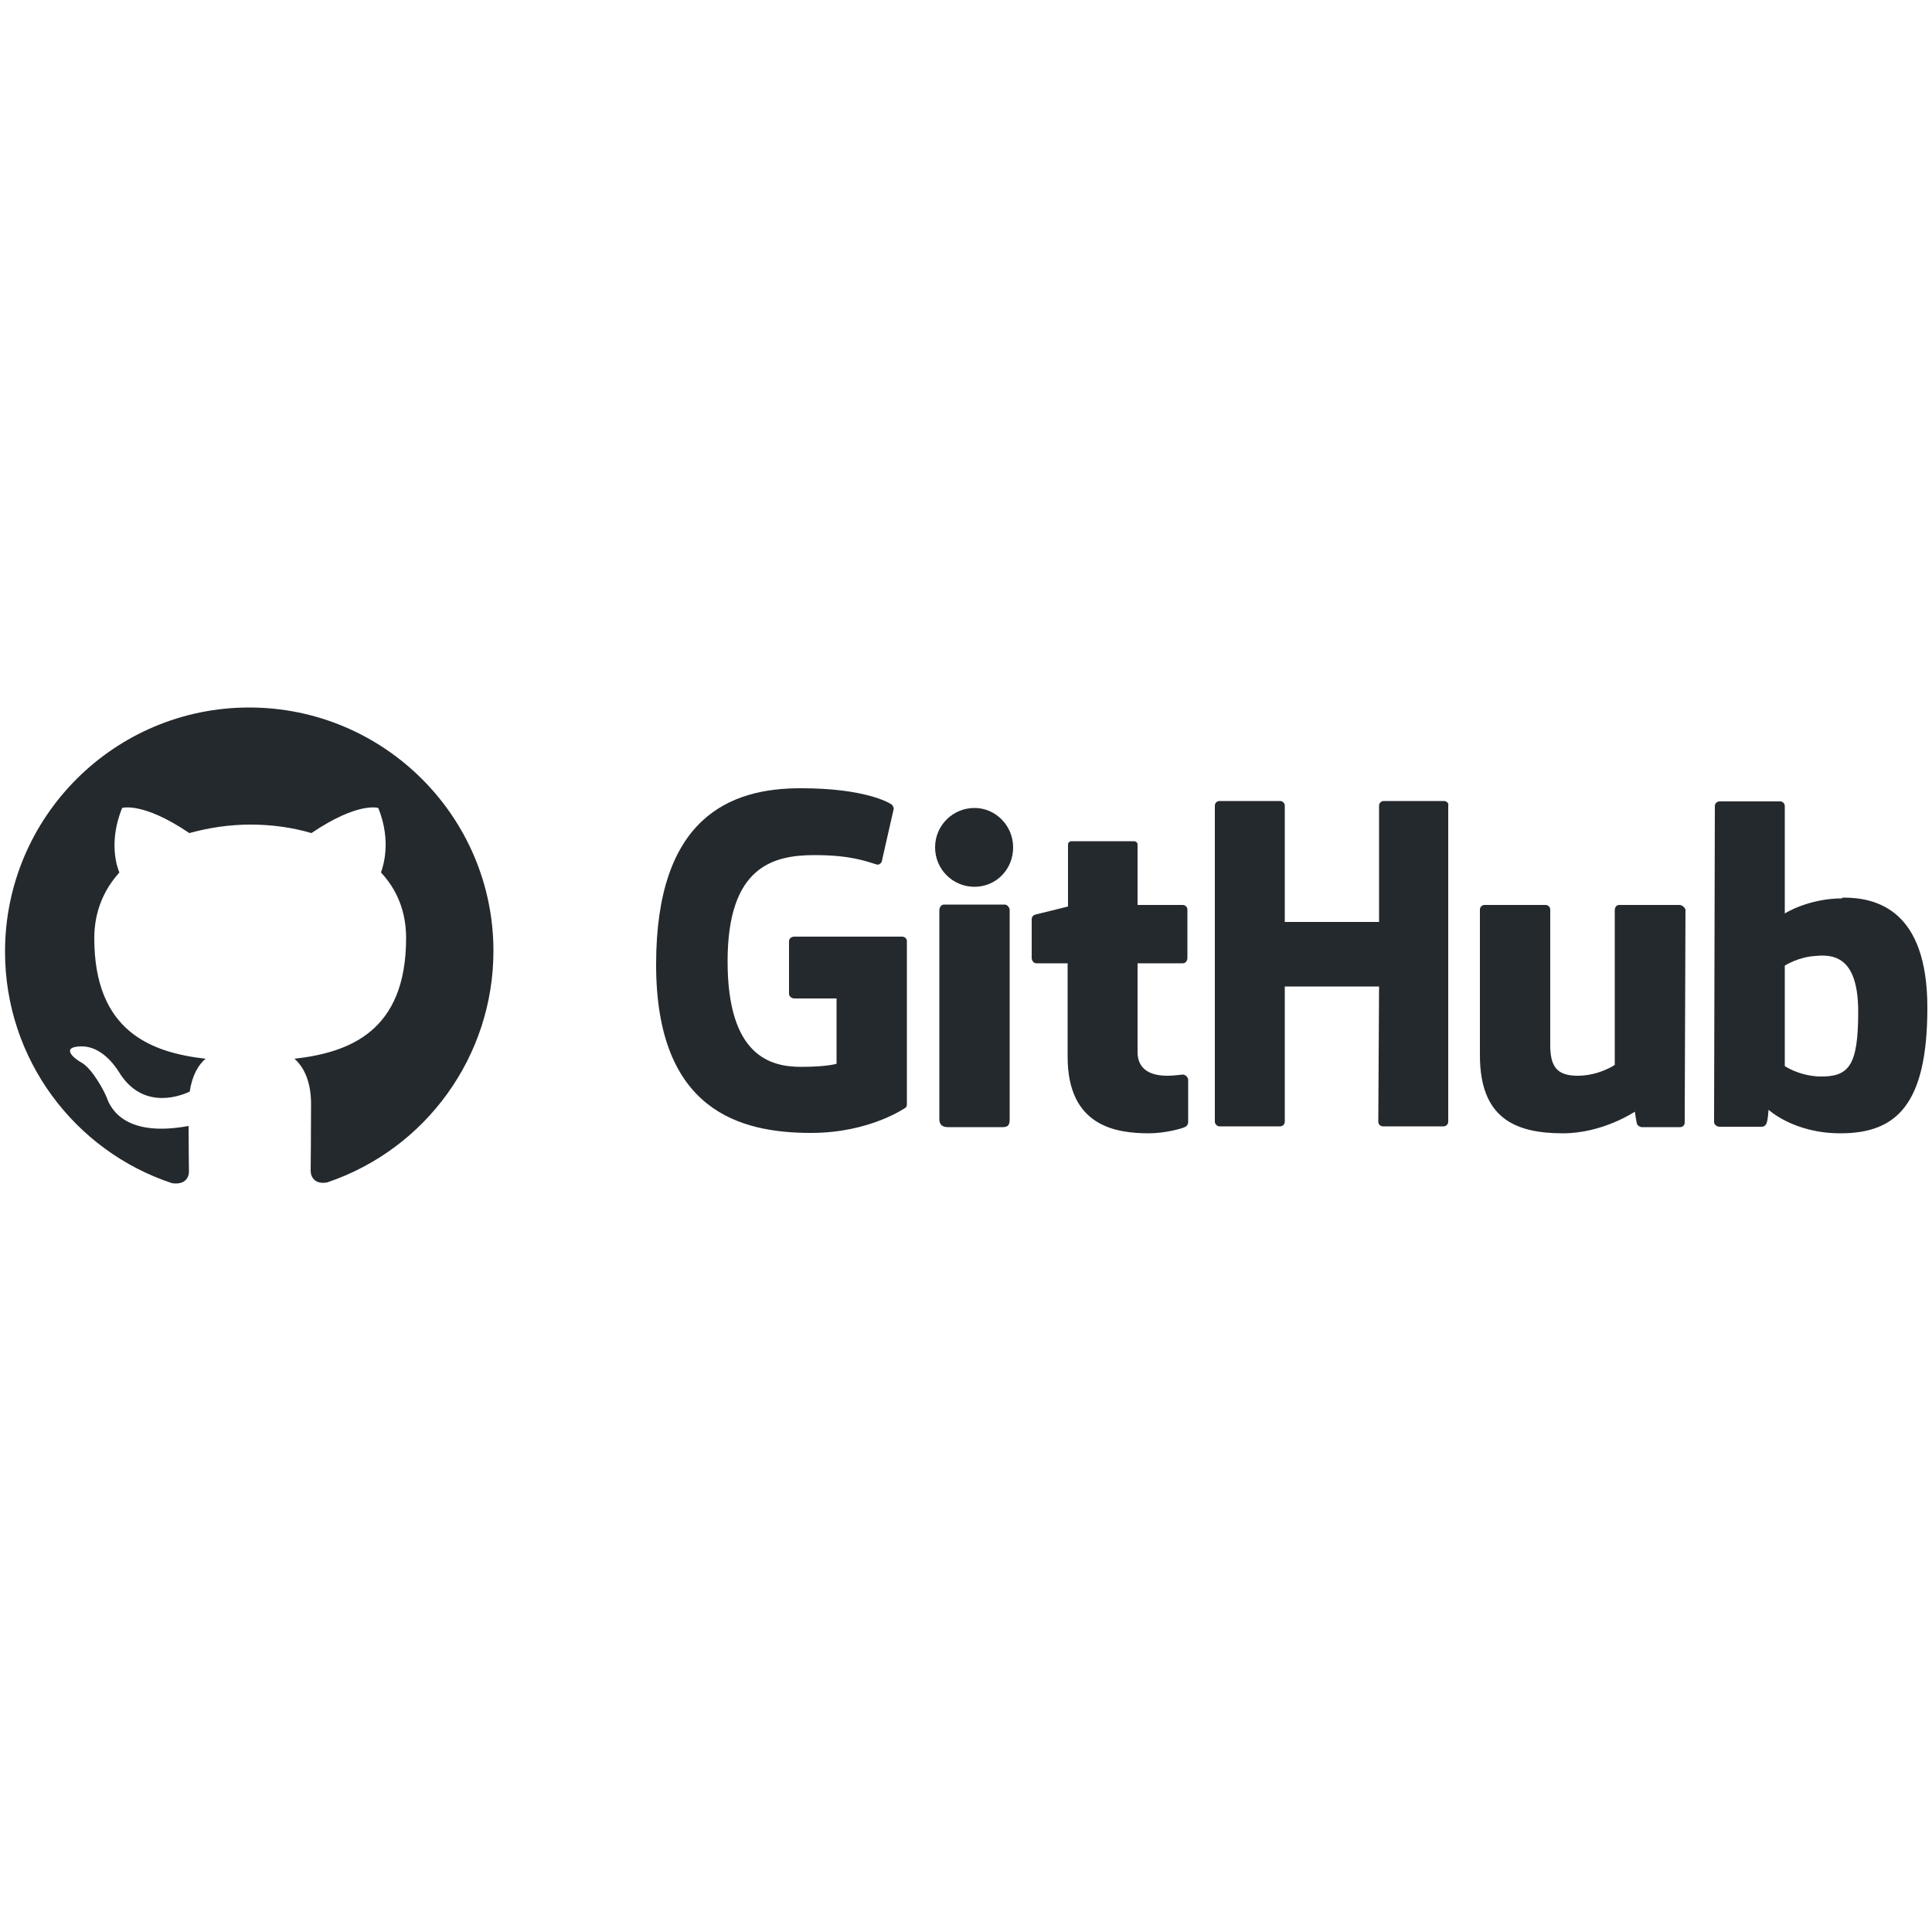
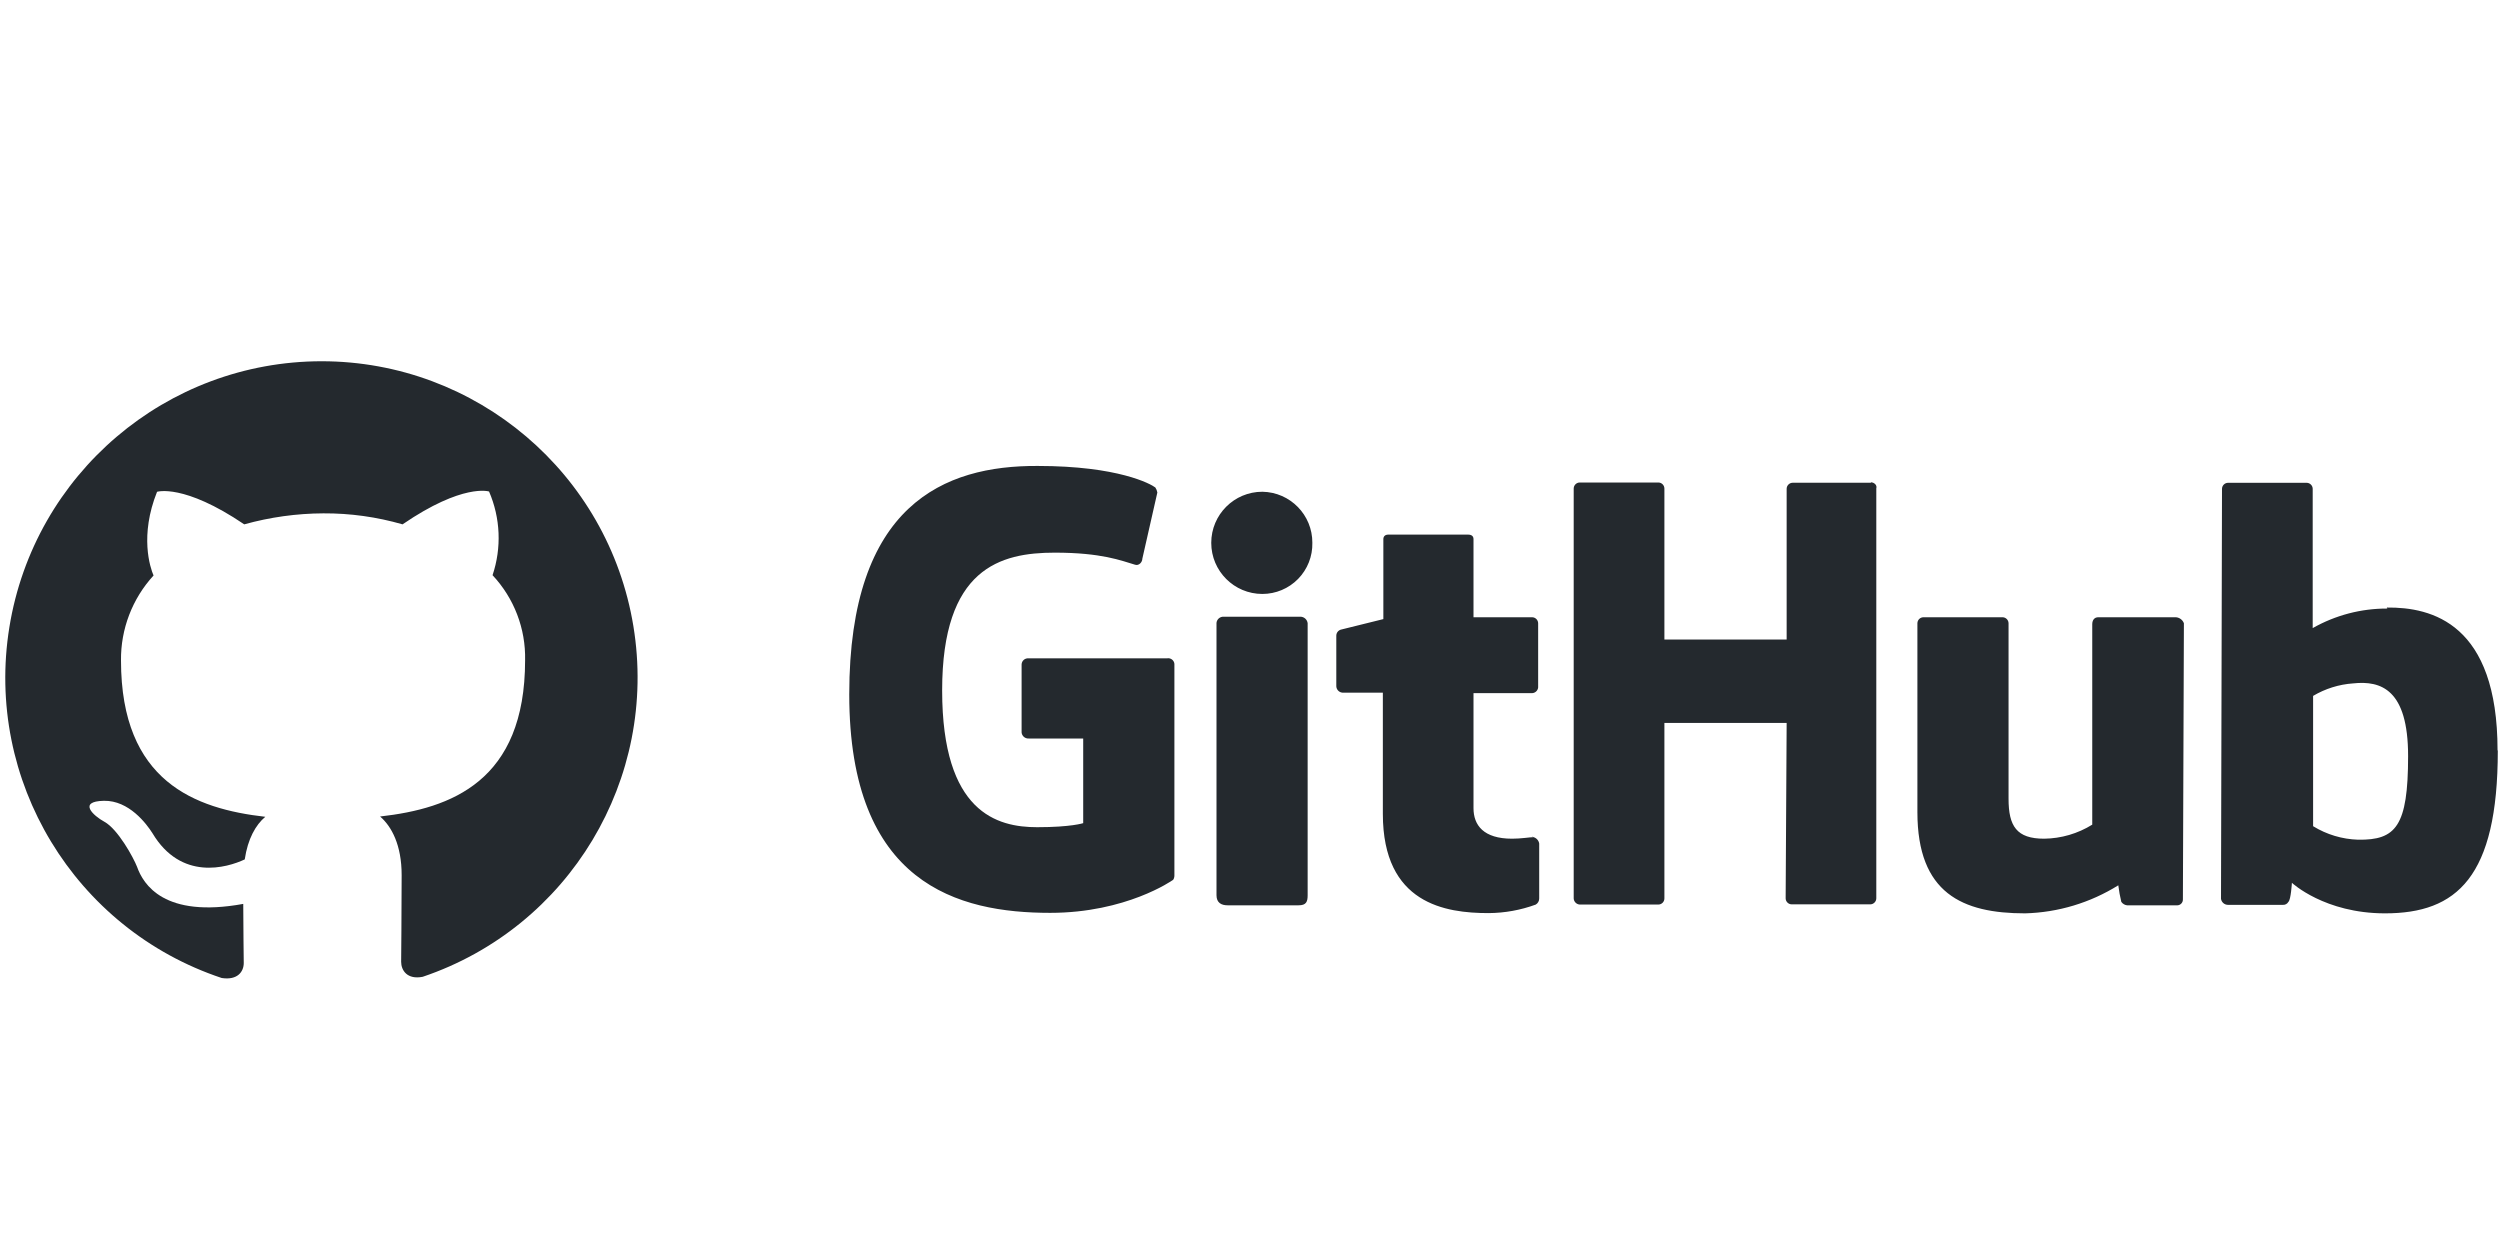
- <svg xmlns="http://www.w3.org/2000/svg" version="1.1" id="layer" x="0px" y="0px" viewBox="0 0 500 500" style="enable-background:new 0 0 500 500;" xml:space="preserve">
-   <style type="text/css">
- 	.st0{fill:#24292E;}
- 	.st1{fill-rule:evenodd;clip-rule:evenodd;fill:#24292E;}
- </style>
-   <path class="st0" d="M306.3,278h-0.2C306.2,278,306.2,278.1,306.3,278L306.3,278L306.3,278z M306.3,278.1c-0.7,0-2.4,0.3-4.2,0.3  c-5.7,0-7.7-2.7-7.7-6.1v-23h11.7c0.7,0,1.2-0.6,1.2-1.4v-12.5c0-0.7-0.6-1.2-1.2-1.2h-11.7v-15.6c0-0.6-0.4-0.9-1.1-0.9h-15.9  c-0.7,0-1,0.4-1,0.9v16c0,0-8,2-8.5,2.1c-0.6,0.2-0.9,0.7-0.9,1.2v10c0,0.8,0.6,1.4,1.2,1.4h8.1v24.2c0,18,12.5,19.8,21.1,19.8  c3.9,0,8.6-1.2,9.4-1.7c0.4-0.2,0.7-0.7,0.7-1.2v-11C307.4,278.8,307,278.3,306.3,278.1L306.3,278.1z M480.9,261.9  c0-13.3-5.4-15.1-11-14.5c-4.4,0.2-8,2.5-8,2.5v26c0,0,3.6,2.5,9,2.7C478.4,278.7,480.9,276,480.9,261.9L480.9,261.9z M498.8,260.8  c0,25.3-8.2,32.5-22.5,32.5c-12.1,0-18.6-6.1-18.6-6.1s-0.2,3.4-0.7,3.8c-0.2,0.4-0.6,0.6-1.1,0.6h-10.9c-0.7,0-1.4-0.6-1.4-1.2  l0.2-81.8c0-0.7,0.6-1.2,1.2-1.2h15.7c0.7,0,1.2,0.6,1.2,1.2v27.8c0,0,6.1-3.9,14.9-3.9l-0.1-0.2  C485.7,232.2,498.8,235.5,498.8,260.8L498.8,260.8z M434.6,234.2h-15.5c-0.8,0-1.2,0.6-1.2,1.4v40c0,0-4.1,2.8-9.6,2.8  c-5.5,0-7.1-2.5-7.1-8v-35c0-0.7-0.6-1.2-1.2-1.2h-15.8c-0.7,0-1.2,0.6-1.2,1.2v37.7c0,16.2,9,20.2,21.5,20.2  c10.3,0,18.6-5.6,18.6-5.6s0.4,2.9,0.6,3.3c0.2,0.3,0.7,0.7,1.2,0.7h9.9c0.8,0,1.2-0.6,1.2-1.2l0.2-55.1  C436,234.8,435.3,234.2,434.6,234.2L434.6,234.2z M260,234.1h-15.7c-0.7,0-1.2,0.7-1.2,1.5v54.1c0,1.5,1,2,2.2,2h14.2  c1.5,0,1.8-0.7,1.8-2v-54.3C261.2,234.7,260.6,234.1,260,234.1L260,234.1z M252.2,209.1c-5.6,0-10.2,4.5-10.2,10.2  c0,5.6,4.5,10.2,10.2,10.2c5.6,0,10-4.5,10-10.2C262.2,213.7,257.7,209.1,252.2,209.1L252.2,209.1z M373.7,207.3h-15.6  c-0.7,0-1.2,0.6-1.2,1.2v30.1h-24.4v-30.1c0-0.7-0.6-1.2-1.2-1.2h-15.7c-0.7,0-1.2,0.6-1.2,1.2v81.8c0,0.7,0.7,1.2,1.2,1.2h15.7  c0.7,0,1.2-0.6,1.2-1.2v-35h24.4l-0.2,35c0,0.7,0.6,1.2,1.2,1.2h15.7c0.7,0,1.2-0.6,1.2-1.2v-81.8  C375,207.9,374.4,207.3,373.7,207.3L373.7,207.3z M234.7,243.5v42.3c0,0.2-0.1,0.8-0.4,0.9c0,0-9.2,6.5-24.4,6.5  c-18.3,0-40.1-5.7-40.1-43.6s19-45.7,37.6-45.6c16.1,0,22.6,3.6,23.5,4.3c0.2,0.4,0.4,0.7,0.4,1l-3,13.2c0,0.7-0.7,1.5-1.5,1.2  c-2.7-0.8-6.6-2.4-16-2.4c-10.9,0-22.5,3.1-22.5,27.5c0,24.4,11,27.3,19,27.3c6.8,0,9.2-0.8,9.2-0.8v-16.9h-10.9  c-0.8,0-1.4-0.6-1.4-1.2v-13.6c0-0.7,0.6-1.2,1.4-1.2h27.6C234.1,242.3,234.7,242.9,234.7,243.5L234.7,243.5z" />
-   <path class="st1" d="M64.5,183.1c-34.9,0-63.2,28.3-63.2,63.2c0,27.9,18.1,51.6,43.2,59.9c3.2,0.5,4.4-1.3,4.4-3  c0-1.5-0.1-6.5-0.1-11.8c-15.8,2.9-20-3.9-21.2-7.4c-0.7-1.8-3.8-7.5-6.5-9c-2.2-1.2-5.4-4.1-0.1-4.2c5-0.1,8.5,4.6,9.7,6.5  c5.7,9.5,14.8,6.9,18.4,5.2c0.6-4.1,2.2-6.9,4.1-8.5c-14-1.6-28.8-7-28.8-31.2c0-6.9,2.5-12.6,6.5-17c-0.7-1.6-2.8-8,0.7-16.7  c0,0,5.3-1.7,17.4,6.5c5.1-1.4,10.4-2.2,15.8-2.2c5.4,0,10.7,0.7,15.8,2.2c12.1-8.2,17.3-6.5,17.3-6.5c3.5,8.7,1.2,15.2,0.7,16.7  c4.1,4.4,6.5,10,6.5,17c0,24.2-14.8,29.6-28.9,31.2c2.3,2,4.3,5.7,4.3,11.7c0,8.5-0.1,15.3-0.1,17.3c0,1.7,1.2,3.6,4.3,3  c25.7-8.7,43-32.8,43-59.9C127.7,211.4,99.4,183.1,64.5,183.1L64.5,183.1z" />
+ <svg xmlns="http://www.w3.org/2000/svg" id="Layer_1" data-name="Layer 1" viewBox="0 0 500 250">
+   <defs>
+     <style>.cls-1,.cls-2{fill:#24292e;}.cls-2{fill-rule:evenodd;}</style>
+   </defs>
+   <path class="cls-1" d="M306.62,167.34h-.2c.1,0,.1.1.2,0Zm0,.1c-.7,0-2.4.3-4.2.3-5.72,0-7.72-2.7-7.72-6.11v-23h11.72a1.27,1.27,0,0,0,1.21-1.4V124.65a1.22,1.22,0,0,0-1.21-1.2H294.7V107.82c0-.6-.4-.9-1.1-.9H277.67c-.7,0-1,.4-1,.9v16s-8,2-8.51,2.11a1.26,1.26,0,0,0-.9,1.2v10a1.34,1.34,0,0,0,1.2,1.4h8.11v24.25c0,18,12.53,19.84,21.15,19.84a28,28,0,0,0,9.42-1.7,1.39,1.39,0,0,0,.7-1.21v-11a1.59,1.59,0,0,0-1.21-1.3Zm175-16.23c0-13.33-5.41-15.13-11-14.53a18.14,18.14,0,0,0-8,2.5v26.06a18.24,18.24,0,0,0,9,2.7c7.52.1,10-2.6,10-16.73Zm17.94-1.1c0,25.35-8.22,32.56-22.55,32.56-12.12,0-18.63-6.11-18.63-6.11s-.2,3.4-.7,3.81a1.16,1.16,0,0,1-1.11.6H445.6a1.41,1.41,0,0,1-1.4-1.21l.2-82a1.22,1.22,0,0,1,1.2-1.2h15.73a1.22,1.22,0,0,1,1.21,1.2v27.86a30,30,0,0,1,14.93-3.91l-.1-.2c9-.1,22.14,3.2,22.14,28.56Zm-64.33-26.66H419.65c-.8,0-1.2.6-1.2,1.4v40.08a18.67,18.67,0,0,1-9.62,2.81c-5.51,0-7.12-2.5-7.12-8V124.65a1.22,1.22,0,0,0-1.2-1.2H384.68a1.22,1.22,0,0,0-1.2,1.2v37.78c0,16.23,9,20.24,21.54,20.24a37.05,37.05,0,0,0,18.64-5.61,30.23,30.23,0,0,0,.6,3.31,1.64,1.64,0,0,0,1.2.7h9.92a1.16,1.16,0,0,0,1.2-1.21l.2-55.21a1.86,1.86,0,0,0-1.6-1.2Zm-174.95-.1H244.5a1.37,1.37,0,0,0-1.2,1.5v54.21c0,1.51,1,2,2.2,2h14.23c1.5,0,1.8-.7,1.8-2V124.65a1.48,1.48,0,0,0-1.3-1.3Zm-7.81-25a10.22,10.22,0,0,0,0,20.44,10,10,0,0,0,10-10.22,10.16,10.16,0,0,0-10-10.22Zm121.74-1.8H358.53a1.22,1.22,0,0,0-1.2,1.2v30.16H332.88V97.7a1.22,1.22,0,0,0-1.21-1.2H315.94a1.22,1.22,0,0,0-1.2,1.2v82a1.29,1.29,0,0,0,1.2,1.21h15.73a1.22,1.22,0,0,0,1.21-1.21V144.59h24.45l-.2,35.07a1.22,1.22,0,0,0,1.2,1.21h15.73a1.22,1.22,0,0,0,1.2-1.21v-82c.2-.6-.4-1.2-1.1-1.2ZM234.88,132.77v42.39c0,.2-.1.8-.4.9,0,0-9.22,6.51-24.45,6.51-18.34,0-40.18-5.71-40.18-43.69s19-45.79,37.68-45.69c16.13,0,22.64,3.61,23.54,4.31a2.6,2.6,0,0,1,.4,1l-3,13.23c0,.7-.7,1.5-1.5,1.2-2.71-.8-6.62-2.4-16-2.4-10.92,0-22.54,3.1-22.54,27.55s11,27.36,19,27.36c6.81,0,9.21-.81,9.21-.81V147.7H205.72a1.34,1.34,0,0,1-1.4-1.2V132.87a1.27,1.27,0,0,1,1.4-1.2h27.66a1.25,1.25,0,0,1,1.5,1.1Z" />
+   <path class="cls-2" d="M64.34,72.25a63.3,63.3,0,0,0-20,123.35c3.21.5,4.41-1.31,4.41-3,0-1.5-.1-6.51-.1-11.82-15.83,2.9-20-3.91-21.24-7.42-.7-1.8-3.81-7.51-6.52-9-2.2-1.2-5.41-4.1-.1-4.2,5-.1,8.52,4.6,9.72,6.51,5.71,9.52,14.83,6.91,18.44,5.21.6-4.11,2.2-6.92,4.11-8.52-14-1.6-28.86-7-28.86-31.26a24.75,24.75,0,0,1,6.51-17c-.7-1.61-2.8-8,.7-16.74,0,0,5.32-1.7,17.44,6.51a59.89,59.89,0,0,1,15.83-2.2,56,56,0,0,1,15.83,2.2C92.6,96.6,97.81,98.3,97.81,98.3a23.42,23.42,0,0,1,.7,16.74,24.08,24.08,0,0,1,6.51,17c0,24.25-14.83,29.66-29,31.26,2.31,2,4.31,5.71,4.31,11.73,0,8.51-.1,15.33-.1,17.33,0,1.7,1.2,3.61,4.31,3A63.22,63.22,0,0,0,64.34,72.25Z" />
</svg>
